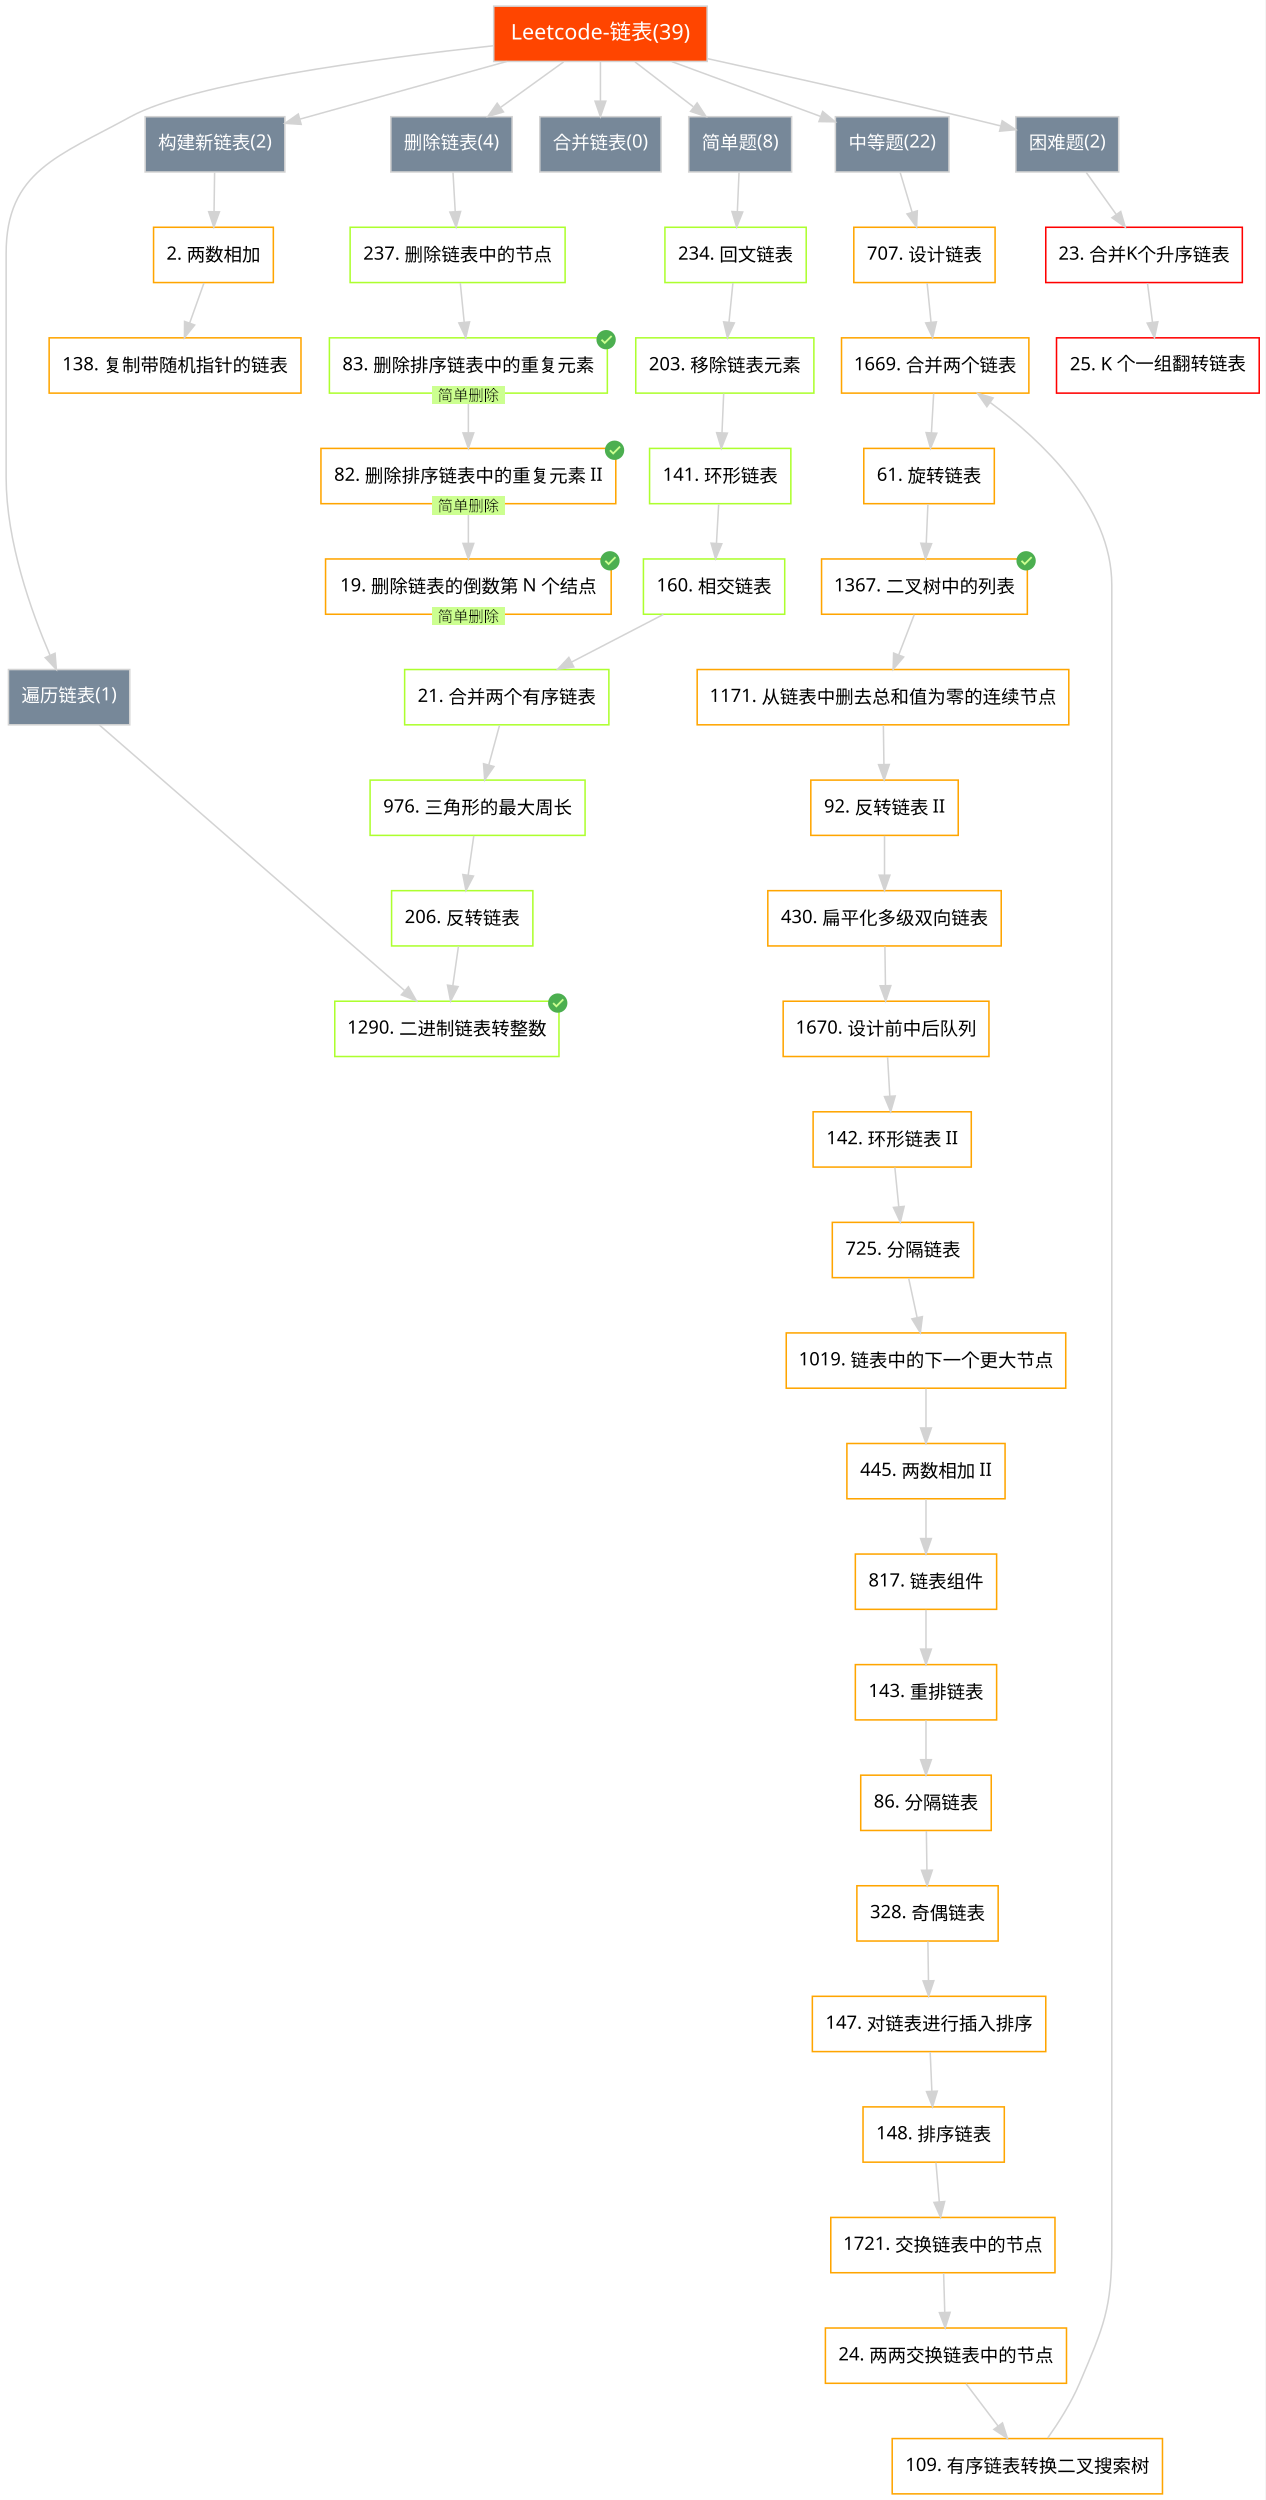
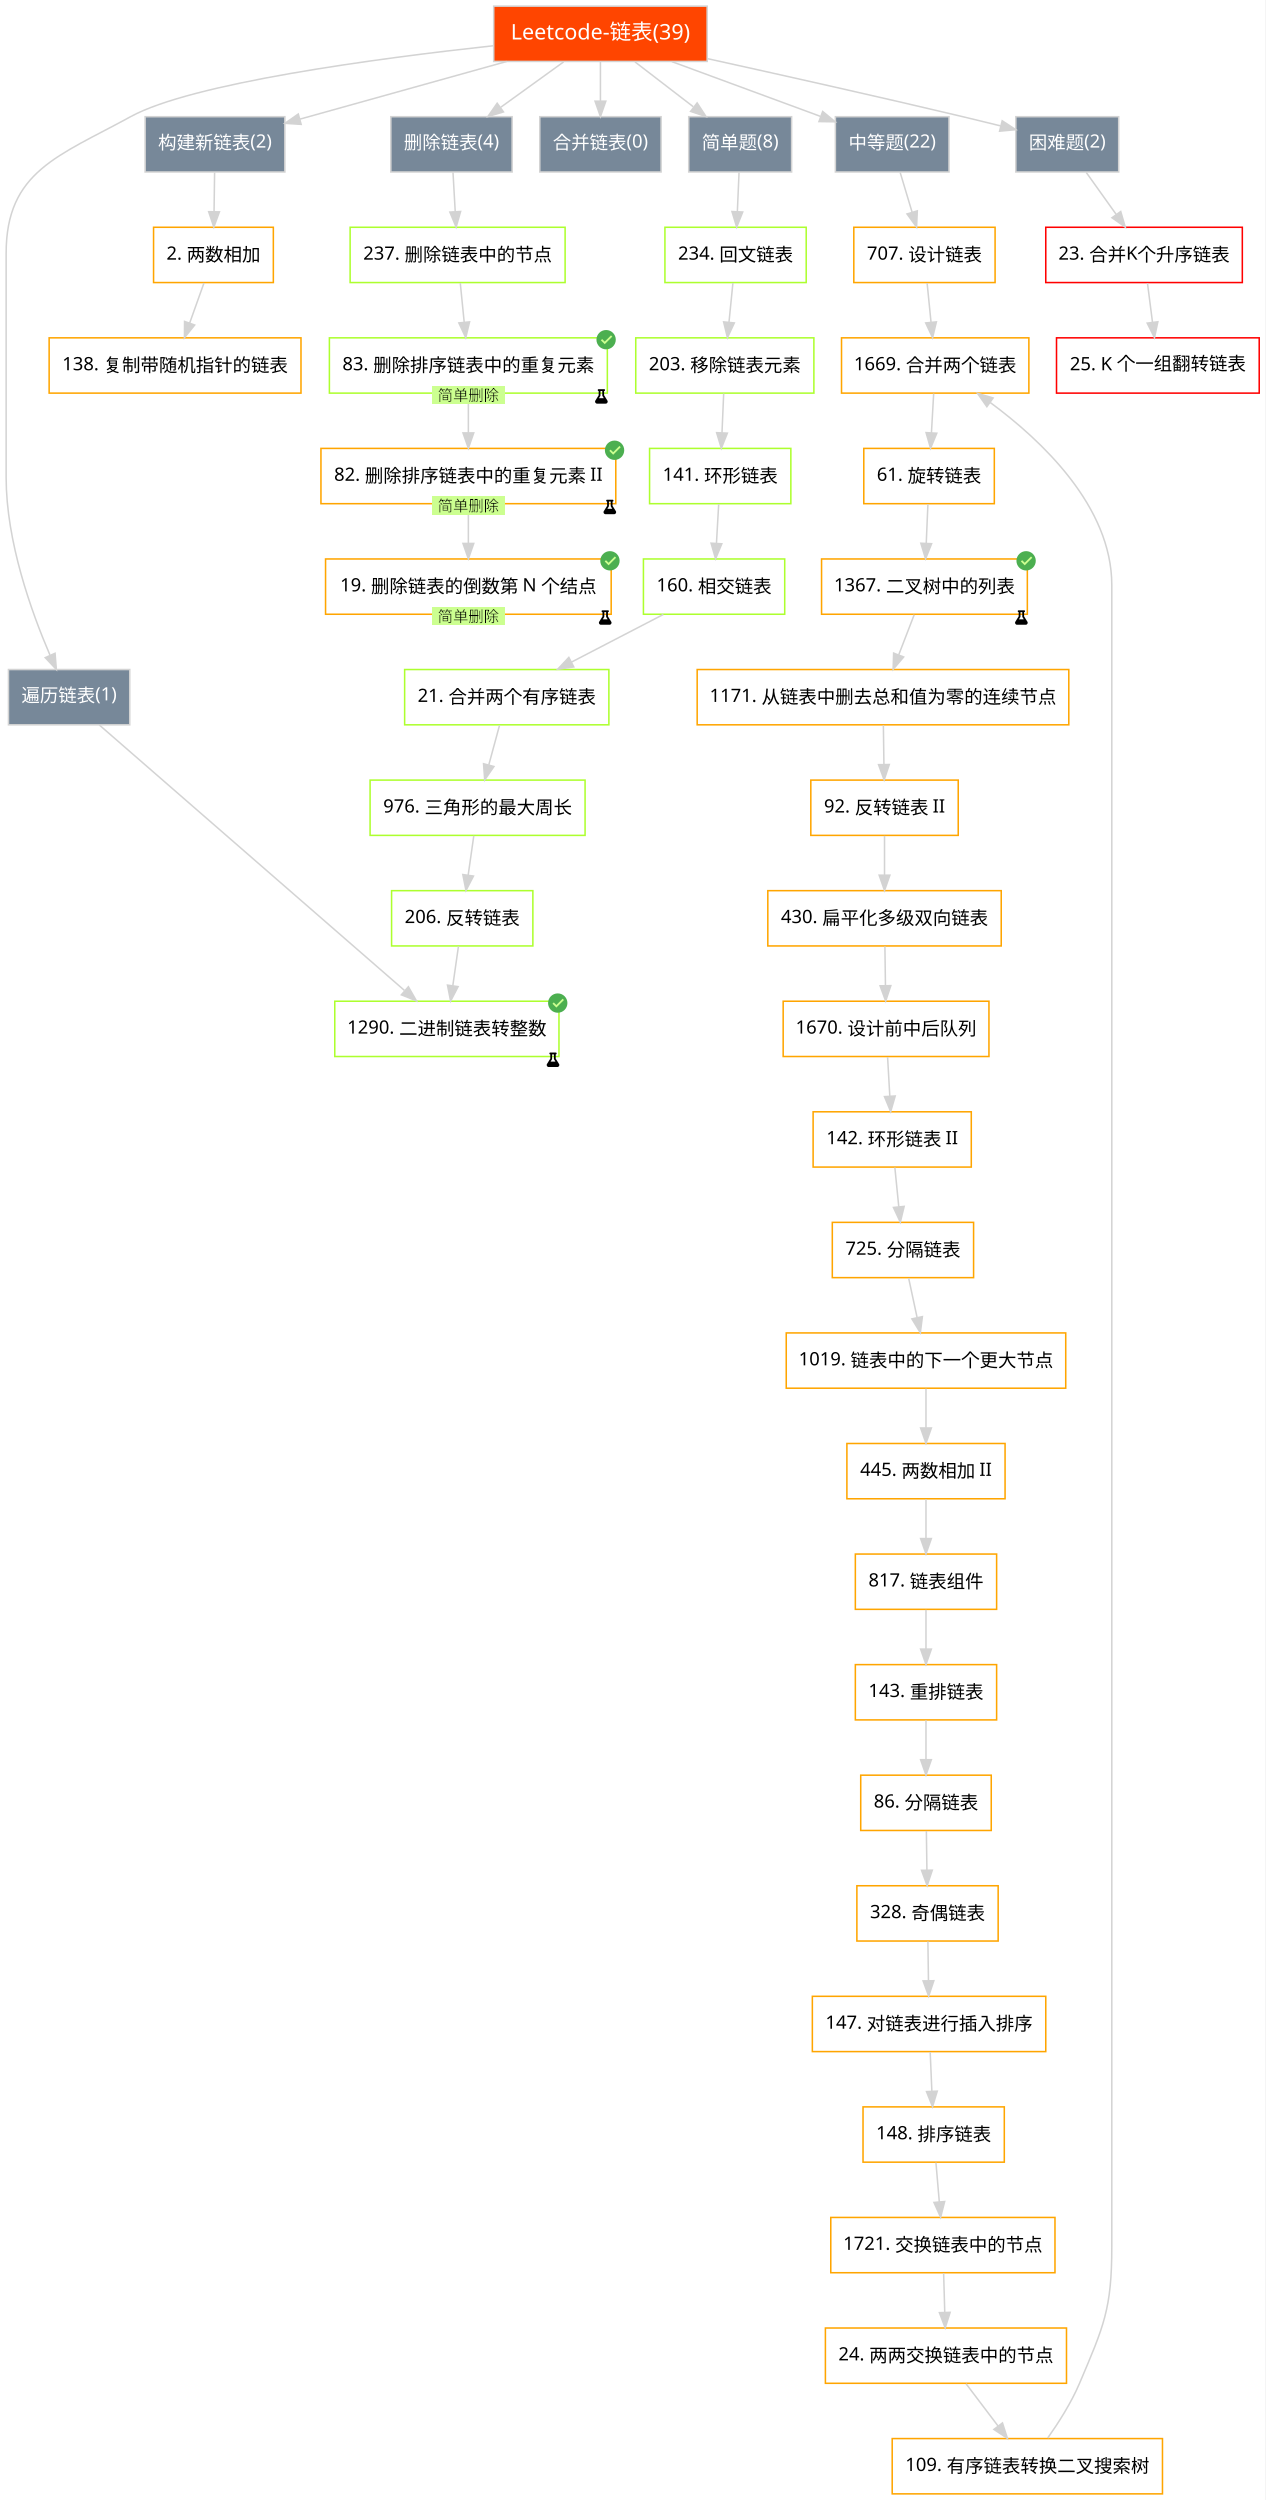
<svg xmlns="http://www.w3.org/2000/svg" xmlns:xlink="http://www.w3.org/1999/xlink" height="1628pt" viewBox="0.00 0.00 824.00 1628.00" width="824pt">
  <g class="graph" id="graph0" transform="scale(1 1) rotate(0) translate(4 1624)">
    <polygon fill="white" points="-4,4 -4,-1624 820,-1624 820,4 -4,4" stroke="transparent" />
    <g class="node" id="node1">
      <g id="a_node1">
        <a target="_parent" xlink:href="https://leetcode-cn.com/tag/linked-list" xlink:title="Leetcode-链表(39)">
          <polygon fill="orangered" points="456.5,-1620 317.5,-1620 317.5,-1584 456.5,-1584 456.5,-1620" stroke="lightgrey" />
          <text fill="white" font-family="Microsoft YaHei" font-size="14.00" text-anchor="middle" x="387" y="-1598.3">
      Leetcode-链表(39)
     </text>
        </a>
      </g>
    </g>
    <g class="node" id="node2">
      <polygon fill="lightslategray" points="80.5,-1188 1.5,-1188 1.5,-1152 80.5,-1152 80.5,-1188" stroke="lightgrey" />
      <text fill="white" font-family="Microsoft YaHei" font-size="12.00" text-anchor="middle" x="41" y="-1166.9">
    遍历链表(1)
   </text>
    </g>
    <g class="edge" id="edge1">
      <path d="M317.46,-1594.24C240.08,-1585.81 120.7,-1569.79 81,-1548 34.11,-1522.27 0,-1512.48 0,-1459 0,-1459 0,-1459 0,-1313 0,-1271.41 16.44,-1225.56 28.5,-1197.51" fill="none" stroke="lightgrey" />
      <polygon fill="lightgrey" points="31.85,-1198.59 32.7,-1188.03 25.45,-1195.75 31.85,-1198.59" stroke="lightgrey" />
    </g>
    <g class="node" id="node4">
      <polygon fill="lightslategray" points="181.5,-1548 90.5,-1548 90.5,-1512 181.5,-1512 181.5,-1548" stroke="lightgrey" />
      <text fill="white" font-family="Microsoft YaHei" font-size="12.00" text-anchor="middle" x="136" y="-1526.9">
    构建新链表(2)
   </text>
    </g>
    <g class="edge" id="edge3">
      <path d="M325.92,-1583.97C284.85,-1572.51 231.16,-1557.54 191.34,-1546.43" fill="none" stroke="lightgrey" />
      <polygon fill="lightgrey" points="192.11,-1543.01 181.53,-1543.7 190.23,-1549.76 192.11,-1543.01" stroke="lightgrey" />
    </g>
    <g class="node" id="node7">
      <polygon fill="lightslategray" points="329.5,-1548 250.5,-1548 250.5,-1512 329.5,-1512 329.5,-1548" stroke="lightgrey" />
      <text fill="white" font-family="Microsoft YaHei" font-size="12.00" text-anchor="middle" x="290" y="-1526.9">
    删除链表(4)
   </text>
    </g>
    <g class="edge" id="edge6">
      <path d="M363.02,-1583.7C350.69,-1574.8 335.48,-1563.82 322.15,-1554.2" fill="none" stroke="lightgrey" />
      <polygon fill="lightgrey" points="323.86,-1551.12 313.7,-1548.1 319.76,-1556.79 323.86,-1551.12" stroke="lightgrey" />
    </g>
    <g class="node" id="node12">
      <polygon fill="lightslategray" points="426.5,-1548 347.5,-1548 347.5,-1512 426.5,-1512 426.5,-1548" stroke="lightgrey" />
      <text fill="white" font-family="Microsoft YaHei" font-size="12.00" text-anchor="middle" x="387" y="-1526.9">
    合并链表(0)
   </text>
    </g>
    <g class="edge" id="edge11">
      <path d="M387,-1583.7C387,-1575.98 387,-1566.71 387,-1558.11" fill="none" stroke="lightgrey" />
      <polygon fill="lightgrey" points="390.5,-1558.1 387,-1548.1 383.5,-1558.1 390.5,-1558.1" stroke="lightgrey" />
    </g>
    <g class="node" id="node13">
      <polygon fill="lightslategray" points="511.5,-1548 444.5,-1548 444.5,-1512 511.5,-1512 511.5,-1548" stroke="lightgrey" />
      <text fill="white" font-family="Microsoft YaHei" font-size="12.00" text-anchor="middle" x="478" y="-1526.9">
    简单题(8)
   </text>
    </g>
    <g class="edge" id="edge12">
      <path d="M409.49,-1583.7C420.96,-1574.88 435.06,-1564.03 447.48,-1554.47" fill="none" stroke="lightgrey" />
      <polygon fill="lightgrey" points="449.97,-1556.98 455.76,-1548.1 445.7,-1551.43 449.97,-1556.98" stroke="lightgrey" />
    </g>
    <g class="node" id="node21">
      <polygon fill="lightslategray" points="614,-1548 540,-1548 540,-1512 614,-1512 614,-1548" stroke="lightgrey" />
      <text fill="white" font-family="Microsoft YaHei" font-size="12.00" text-anchor="middle" x="577" y="-1526.9">
    中等题(22)
   </text>
    </g>
    <g class="edge" id="edge21">
      <path d="M433.48,-1583.88C462.89,-1573.04 500.79,-1559.08 530.25,-1548.22" fill="none" stroke="lightgrey" />
      <polygon fill="lightgrey" points="531.73,-1551.41 539.9,-1544.67 529.31,-1544.84 531.73,-1551.41" stroke="lightgrey" />
    </g>
    <g class="node" id="node43">
      <polygon fill="lightslategray" points="724.5,-1548 657.5,-1548 657.5,-1512 724.5,-1512 724.5,-1548" stroke="lightgrey" />
      <text fill="white" font-family="Microsoft YaHei" font-size="12.00" text-anchor="middle" x="691" y="-1526.9">
    困难题(2)
   </text>
    </g>
    <g class="edge" id="edge44">
      <path d="M456.55,-1585.84C503.6,-1575.47 567.13,-1561.26 623,-1548 631,-1546.1 639.51,-1544.02 647.7,-1541.99" fill="none" stroke="lightgrey" />
      <polygon fill="lightgrey" points="648.63,-1545.36 657.49,-1539.55 646.94,-1538.57 648.63,-1545.36" stroke="lightgrey" />
    </g>
    <g class="node" id="node3">
      <g id="a_node3">
        <a target="_parent" xlink:href="https://leetcode-cn.com/problems/convert-binary-number-in-a-linked-list-to-integer" xlink:title="1290. 二进制链表转整数">
          <polygon fill="none" points="360,-972 214,-972 214,-936 360,-936 360,-972" stroke="greenyellow" />
          <text font-family="Microsoft YaHei" font-size="12.00" text-anchor="middle" x="287" y="-950.9">
      1290. 二进制链表转整数
     </text>
        </a>
      </g>
      <g transform="translate(352.0, -978.0) scale(0.3)">
        <circle cx="24" cy="24" fill="#4CAF50" r="21" />
        <polygon fill="#CCFF90" points="34.6,14.6 21,28.2 15.4,22.6 12.6,25.4 21,33.8 37.4,17.4" />
      </g>
+       <g transform="translate(352.0, -942.0) scale(0.01)">
+         <symbol id="flask" viewBox="0 0 448 512">
+           <path d="M437.2 403.5L320 215V64h8c13.3 0 24-10.7 24-24V24c0-13.3-10.7-24-24-24H120c-13.3 0-24 10.7-24 24v16c0 13.3 10.7 24 24 24h8v151L10.8 403.5C-18.5 450.6 15.3 512 70.9 512h306.2c55.7 0 89.4-61.5 60.1-108.5zM137.9 320l48.2-77.6c3.7-5.2 5.8-11.6 5.8-18.4V64h64v160c0 6.9 2.2 13.2 5.8 18.4l48.2 77.6h-172z" />
+         </symbol>
+         <use href="#flask" />
+       </g>
    </g>
    <g class="edge" id="edge2">
      <path d="M60.72,-1151.85C104.35,-1113.89 209.18,-1022.7 259.34,-979.06" fill="none" stroke="lightgrey" />
      <polygon fill="lightgrey" points="261.94,-981.44 267.19,-972.23 257.35,-976.16 261.94,-981.44" stroke="lightgrey" />
    </g>
    <g class="node" id="node5">
      <g id="a_node5">
        <a target="_parent" xlink:href="https://leetcode-cn.com/problems/add-two-numbers" xlink:title="2. 两数相加">
          <polygon fill="none" points="174,-1476 96,-1476 96,-1440 174,-1440 174,-1476" stroke="orange" />
          <text font-family="Microsoft YaHei" font-size="12.00" text-anchor="middle" x="135" y="-1454.9">
      2. 两数相加
     </text>
        </a>
      </g>
    </g>
    <g class="edge" id="edge4">
      <path d="M135.75,-1511.7C135.64,-1503.98 135.51,-1494.71 135.39,-1486.11" fill="none" stroke="lightgrey" />
      <polygon fill="lightgrey" points="138.89,-1486.05 135.24,-1476.1 131.89,-1486.15 138.89,-1486.05" stroke="lightgrey" />
    </g>
    <g class="node" id="node6">
      <g id="a_node6">
        <a target="_parent" xlink:href="https://leetcode-cn.com/problems/copy-list-with-random-pointer" xlink:title="138. 复制带随机指针的链表">
          <polygon fill="none" points="192,-1404 28,-1404 28,-1368 192,-1368 192,-1404" stroke="orange" />
          <text font-family="Microsoft YaHei" font-size="12.00" text-anchor="middle" x="110" y="-1382.9">
      138. 复制带随机指针的链表
     </text>
        </a>
      </g>
    </g>
    <g class="edge" id="edge5">
      <path d="M128.82,-1439.7C126,-1431.81 122.61,-1422.3 119.48,-1413.55" fill="none" stroke="lightgrey" />
      <polygon fill="lightgrey" points="122.77,-1412.34 116.11,-1404.1 116.18,-1414.7 122.77,-1412.34" stroke="lightgrey" />
    </g>
    <g class="node" id="node8">
      <g id="a_node8">
        <a target="_parent" xlink:href="https://leetcode-cn.com/problems/delete-node-in-a-linked-list" xlink:title="237. 删除链表中的节点">
          <polygon fill="none" points="364,-1476 224,-1476 224,-1440 364,-1440 364,-1476" stroke="greenyellow" />
          <text font-family="Microsoft YaHei" font-size="12.00" text-anchor="middle" x="294" y="-1454.9">
      237. 删除链表中的节点
     </text>
        </a>
      </g>
    </g>
    <g class="edge" id="edge7">
      <path d="M290.99,-1511.7C291.43,-1503.98 291.96,-1494.71 292.45,-1486.11" fill="none" stroke="lightgrey" />
      <polygon fill="lightgrey" points="295.95,-1486.29 293.02,-1476.1 288.96,-1485.89 295.95,-1486.29" stroke="lightgrey" />
    </g>
    <g class="node" id="node9">
      <g id="a_node9">
        <a target="_parent" xlink:href="https://leetcode-cn.com/problems/remove-duplicates-from-sorted-list" xlink:title="83. 删除排序链表中的重复元素">
          <polygon fill="none" points="391.5,-1404 210.5,-1404 210.5,-1368 391.5,-1368 391.5,-1404" stroke="greenyellow" />
          <text font-family="Microsoft YaHei" font-size="12.00" text-anchor="middle" x="301" y="-1382.9">
      83. 删除排序链表中的重复元素
     </text>
        </a>
      </g>
      <g transform="translate(383.5, -1410.0) scale(0.3)">
        <circle cx="24" cy="24" fill="#4CAF50" r="21" />
        <polygon fill="#CCFF90" points="34.6,14.6 21,28.2 15.4,22.6 12.6,25.4 21,33.8 37.4,17.4" />
      </g>
+       <g transform="translate(383.5, -1374.0) scale(0.01)">
+         <symbol id="flask" viewBox="0 0 448 512">
+           <path d="M437.2 403.5L320 215V64h8c13.3 0 24-10.7 24-24V24c0-13.3-10.7-24-24-24H120c-13.3 0-24 10.7-24 24v16c0 13.3 10.7 24 24 24h8v151L10.8 403.5C-18.5 450.6 15.3 512 70.9 512h306.2c55.7 0 89.4-61.5 60.1-108.5zM137.9 320l48.2-77.6c3.7-5.2 5.8-11.6 5.8-18.4V64h64v160c0 6.9 2.2 13.2 5.8 18.4l48.2 77.6h-172z" />
+         </symbol>
+         <use href="#flask" />
+       </g>
    </g>
    <g class="edge" id="edge8">
      <path d="M295.73,-1439.7C296.5,-1431.98 297.43,-1422.71 298.29,-1414.11" fill="none" stroke="lightgrey" />
      <polygon fill="lightgrey" points="301.78,-1414.4 299.29,-1404.1 294.81,-1413.71 301.78,-1414.4" stroke="lightgrey" />
    </g>
    <g class="node" id="node10">
      <g id="a_node10">
        <a target="_parent" xlink:href="https://leetcode-cn.com/problems/remove-duplicates-from-sorted-list-ii" xlink:title="82. 删除排序链表中的重复元素 II">
          <polygon fill="none" points="397,-1332 205,-1332 205,-1296 397,-1296 397,-1332" stroke="orange" />
          <text font-family="Microsoft YaHei" font-size="12.00" text-anchor="middle" x="301" y="-1310.9">
      82. 删除排序链表中的重复元素 II
     </text>
        </a>
      </g>
      <g transform="translate(389.0, -1338.0) scale(0.3)">
        <circle cx="24" cy="24" fill="#4CAF50" r="21" />
        <polygon fill="#CCFF90" points="34.6,14.6 21,28.2 15.4,22.6 12.6,25.4 21,33.8 37.4,17.4" />
      </g>
+       <g transform="translate(389.0, -1302.0) scale(0.01)">
+         <symbol id="flask" viewBox="0 0 448 512">
+           <path d="M437.2 403.5L320 215V64h8c13.3 0 24-10.7 24-24V24c0-13.3-10.7-24-24-24H120c-13.3 0-24 10.7-24 24v16c0 13.3 10.7 24 24 24h8v151L10.8 403.5C-18.5 450.6 15.3 512 70.9 512h306.2c55.7 0 89.4-61.5 60.1-108.5zM137.9 320l48.2-77.6c3.7-5.2 5.8-11.6 5.8-18.4V64h64v160c0 6.9 2.2 13.2 5.8 18.4l48.2 77.6h-172z" />
+         </symbol>
+         <use href="#flask" />
+       </g>
    </g>
    <g class="edge" id="edge9">
      <path d="M301,-1367.7C301,-1359.98 301,-1350.71 301,-1342.11" fill="none" stroke="lightgrey" />
      <polygon fill="lightgrey" points="304.5,-1342.1 301,-1332.1 297.5,-1342.1 304.5,-1342.1" stroke="lightgrey" />
    </g>
    <g class="node" id="node11">
      <g id="a_node11">
        <a target="_parent" xlink:href="https://leetcode-cn.com/problems/remove-nth-node-from-end-of-list" xlink:title="19. 删除链表的倒数第 N 个结点">
          <polygon fill="none" points="394,-1260 208,-1260 208,-1224 394,-1224 394,-1260" stroke="orange" />
          <text font-family="Microsoft YaHei" font-size="12.00" text-anchor="middle" x="301" y="-1238.9">
      19. 删除链表的倒数第 N 个结点
     </text>
        </a>
      </g>
      <g transform="translate(386.0, -1266.0) scale(0.3)">
        <circle cx="24" cy="24" fill="#4CAF50" r="21" />
        <polygon fill="#CCFF90" points="34.6,14.6 21,28.2 15.4,22.6 12.6,25.4 21,33.8 37.4,17.4" />
      </g>
+       <g transform="translate(386.0, -1230.0) scale(0.01)">
+         <symbol id="flask" viewBox="0 0 448 512">
+           <path d="M437.2 403.5L320 215V64h8c13.3 0 24-10.7 24-24V24c0-13.3-10.7-24-24-24H120c-13.3 0-24 10.7-24 24v16c0 13.3 10.7 24 24 24h8v151L10.8 403.5C-18.5 450.6 15.3 512 70.9 512h306.2c55.7 0 89.4-61.5 60.1-108.5zM137.9 320l48.2-77.6c3.7-5.2 5.8-11.6 5.8-18.4V64h64v160c0 6.9 2.2 13.2 5.8 18.4l48.2 77.6h-172z" />
+         </symbol>
+         <use href="#flask" />
+       </g>
    </g>
    <g class="edge" id="edge10">
      <path d="M301,-1295.7C301,-1287.98 301,-1278.71 301,-1270.11" fill="none" stroke="lightgrey" />
      <polygon fill="lightgrey" points="304.5,-1270.1 301,-1260.1 297.5,-1270.1 304.5,-1270.1" stroke="lightgrey" />
    </g>
    <g class="node" id="node14">
      <g id="a_node14">
        <a target="_parent" xlink:href="https://leetcode-cn.com/problems/palindrome-linked-list" xlink:title="234. 回文链表">
          <polygon fill="none" points="521,-1476 429,-1476 429,-1440 521,-1440 521,-1476" stroke="greenyellow" />
          <text font-family="Microsoft YaHei" font-size="12.00" text-anchor="middle" x="475" y="-1454.9">
      234. 回文链表
     </text>
        </a>
      </g>
    </g>
    <g class="edge" id="edge13">
      <path d="M477.26,-1511.7C476.93,-1503.98 476.53,-1494.71 476.16,-1486.11" fill="none" stroke="lightgrey" />
      <polygon fill="lightgrey" points="479.66,-1485.95 475.73,-1476.1 472.66,-1486.25 479.66,-1485.95" stroke="lightgrey" />
    </g>
    <g class="node" id="node15">
      <g id="a_node15">
        <a target="_parent" xlink:href="https://leetcode-cn.com/problems/remove-linked-list-elements" xlink:title="203. 移除链表元素">
          <polygon fill="none" points="526,-1404 410,-1404 410,-1368 526,-1368 526,-1404" stroke="greenyellow" />
          <text font-family="Microsoft YaHei" font-size="12.00" text-anchor="middle" x="468" y="-1382.9">
      203. 移除链表元素
     </text>
        </a>
      </g>
    </g>
    <g class="edge" id="edge14">
      <path d="M473.27,-1439.7C472.5,-1431.98 471.57,-1422.71 470.71,-1414.11" fill="none" stroke="lightgrey" />
      <polygon fill="lightgrey" points="474.19,-1413.71 469.71,-1404.1 467.22,-1414.4 474.19,-1413.71" stroke="lightgrey" />
    </g>
    <g class="node" id="node16">
      <g id="a_node16">
        <a target="_parent" xlink:href="https://leetcode-cn.com/problems/linked-list-cycle" xlink:title="141. 环形链表">
          <polygon fill="none" points="511,-1332 419,-1332 419,-1296 511,-1296 511,-1332" stroke="greenyellow" />
          <text font-family="Microsoft YaHei" font-size="12.00" text-anchor="middle" x="465" y="-1310.9">
      141. 环形链表
     </text>
        </a>
      </g>
    </g>
    <g class="edge" id="edge15">
      <path d="M467.26,-1367.7C466.93,-1359.98 466.53,-1350.71 466.16,-1342.11" fill="none" stroke="lightgrey" />
      <polygon fill="lightgrey" points="469.66,-1341.95 465.73,-1332.1 462.66,-1342.25 469.66,-1341.95" stroke="lightgrey" />
    </g>
    <g class="node" id="node17">
      <g id="a_node17">
        <a target="_parent" xlink:href="https://leetcode-cn.com/problems/intersection-of-two-linked-lists" xlink:title="160. 相交链表">
          <polygon fill="none" points="507,-1260 415,-1260 415,-1224 507,-1224 507,-1260" stroke="greenyellow" />
          <text font-family="Microsoft YaHei" font-size="12.00" text-anchor="middle" x="461" y="-1238.9">
      160. 相交链表
     </text>
        </a>
      </g>
    </g>
    <g class="edge" id="edge16">
      <path d="M464.01,-1295.7C463.57,-1287.98 463.04,-1278.71 462.55,-1270.11" fill="none" stroke="lightgrey" />
      <polygon fill="lightgrey" points="466.04,-1269.89 461.98,-1260.1 459.05,-1270.29 466.04,-1269.89" stroke="lightgrey" />
    </g>
    <g class="node" id="node18">
      <g id="a_node18">
        <a target="_parent" xlink:href="https://leetcode-cn.com/problems/merge-two-sorted-lists" xlink:title="21. 合并两个有序链表">
          <polygon fill="none" points="392.5,-1188 259.5,-1188 259.5,-1152 392.5,-1152 392.5,-1188" stroke="greenyellow" />
          <text font-family="Microsoft YaHei" font-size="12.00" text-anchor="middle" x="326" y="-1166.9">
      21. 合并两个有序链表
     </text>
        </a>
      </g>
    </g>
    <g class="edge" id="edge17">
      <path d="M427.98,-1223.88C409.92,-1214.51 387.35,-1202.81 368.05,-1192.8" fill="none" stroke="lightgrey" />
      <polygon fill="lightgrey" points="369.64,-1189.69 359.15,-1188.19 366.42,-1195.9 369.64,-1189.69" stroke="lightgrey" />
    </g>
    <g class="node" id="node19">
      <g id="a_node19">
        <a target="_parent" xlink:href="https://leetcode-cn.com/problems/largest-perimeter-triangle" xlink:title="976. 三角形的最大周长">
          <polygon fill="none" points="377,-1116 237,-1116 237,-1080 377,-1080 377,-1116" stroke="greenyellow" />
          <text font-family="Microsoft YaHei" font-size="12.00" text-anchor="middle" x="307" y="-1094.9">
      976. 三角形的最大周长
     </text>
        </a>
      </g>
    </g>
    <g class="edge" id="edge18">
      <path d="M321.3,-1151.7C319.19,-1143.9 316.64,-1134.51 314.28,-1125.83" fill="none" stroke="lightgrey" />
      <polygon fill="lightgrey" points="317.64,-1124.84 311.64,-1116.1 310.88,-1126.67 317.64,-1124.84" stroke="lightgrey" />
    </g>
    <g class="node" id="node20">
      <g id="a_node20">
        <a target="_parent" xlink:href="https://leetcode-cn.com/problems/reverse-linked-list" xlink:title="206. 反转链表">
          <polygon fill="none" points="343,-1044 251,-1044 251,-1008 343,-1008 343,-1044" stroke="greenyellow" />
          <text font-family="Microsoft YaHei" font-size="12.00" text-anchor="middle" x="297" y="-1022.9">
      206. 反转链表
     </text>
        </a>
      </g>
    </g>
    <g class="edge" id="edge19">
      <path d="M304.53,-1079.7C303.43,-1071.98 302.1,-1062.71 300.87,-1054.11" fill="none" stroke="lightgrey" />
      <polygon fill="lightgrey" points="304.32,-1053.51 299.44,-1044.1 297.39,-1054.5 304.32,-1053.51" stroke="lightgrey" />
    </g>
    <g class="edge" id="edge20">
      <path d="M294.53,-1007.7C293.43,-999.98 292.1,-990.71 290.87,-982.11" fill="none" stroke="lightgrey" />
      <polygon fill="lightgrey" points="294.32,-981.51 289.44,-972.1 287.39,-982.5 294.32,-981.51" stroke="lightgrey" />
    </g>
    <g class="node" id="node22">
      <g id="a_node22">
        <a target="_parent" xlink:href="https://leetcode-cn.com/problems/design-linked-list" xlink:title="707. 设计链表">
          <polygon fill="none" points="644,-1476 552,-1476 552,-1440 644,-1440 644,-1476" stroke="orange" />
          <text font-family="Microsoft YaHei" font-size="12.00" text-anchor="middle" x="598" y="-1454.9">
      707. 设计链表
     </text>
        </a>
      </g>
    </g>
    <g class="edge" id="edge22">
      <path d="M582.19,-1511.7C584.53,-1503.9 587.35,-1494.51 589.95,-1485.83" fill="none" stroke="lightgrey" />
      <polygon fill="lightgrey" points="593.35,-1486.69 592.87,-1476.1 586.64,-1484.68 593.35,-1486.69" stroke="lightgrey" />
    </g>
    <g class="node" id="node23">
      <g id="a_node23">
        <a target="_parent" xlink:href="https://leetcode-cn.com/problems/merge-in-between-linked-lists" xlink:title="1669. 合并两个链表">
          <polygon fill="none" points="666,-1404 544,-1404 544,-1368 666,-1368 666,-1404" stroke="orange" />
          <text font-family="Microsoft YaHei" font-size="12.00" text-anchor="middle" x="605" y="-1382.9">
      1669. 合并两个链表
     </text>
        </a>
      </g>
    </g>
    <g class="edge" id="edge23">
      <path d="M599.73,-1439.7C600.5,-1431.98 601.43,-1422.71 602.29,-1414.11" fill="none" stroke="lightgrey" />
      <polygon fill="lightgrey" points="605.78,-1414.4 603.29,-1404.1 598.81,-1413.71 605.78,-1414.4" stroke="lightgrey" />
    </g>
    <g class="node" id="node24">
      <g id="a_node24">
        <a target="_parent" xlink:href="https://leetcode-cn.com/problems/rotate-list" xlink:title="61. 旋转链表">
          <polygon fill="none" points="643.5,-1332 558.5,-1332 558.5,-1296 643.5,-1296 643.5,-1332" stroke="orange" />
          <text font-family="Microsoft YaHei" font-size="12.00" text-anchor="middle" x="601" y="-1310.9">
      61. 旋转链表
     </text>
        </a>
      </g>
    </g>
    <g class="edge" id="edge24">
      <path d="M604.01,-1367.7C603.57,-1359.98 603.04,-1350.71 602.55,-1342.11" fill="none" stroke="lightgrey" />
      <polygon fill="lightgrey" points="606.04,-1341.89 601.98,-1332.1 599.05,-1342.29 606.04,-1341.89" stroke="lightgrey" />
    </g>
    <g class="node" id="node25">
      <g id="a_node25">
        <a target="_parent" xlink:href="https://leetcode-cn.com/problems/linked-list-in-binary-tree" xlink:title="1367. 二叉树中的列表">
          <polygon fill="none" points="665,-1260 531,-1260 531,-1224 665,-1224 665,-1260" stroke="orange" />
          <text font-family="Microsoft YaHei" font-size="12.00" text-anchor="middle" x="598" y="-1238.9">
      1367. 二叉树中的列表
     </text>
        </a>
      </g>
      <g transform="translate(657.0, -1266.0) scale(0.3)">
        <circle cx="24" cy="24" fill="#4CAF50" r="21" />
        <polygon fill="#CCFF90" points="34.6,14.6 21,28.2 15.4,22.6 12.6,25.4 21,33.8 37.4,17.4" />
+       </g>
+       <g transform="translate(657.0, -1230.0) scale(0.01)">
+         <symbol id="flask" viewBox="0 0 448 512">
+           <path d="M437.2 403.5L320 215V64h8c13.3 0 24-10.7 24-24V24c0-13.3-10.7-24-24-24H120c-13.3 0-24 10.7-24 24v16c0 13.3 10.7 24 24 24h8v151L10.8 403.5C-18.5 450.6 15.3 512 70.9 512h306.2c55.7 0 89.4-61.5 60.1-108.5zM137.9 320l48.2-77.6c3.7-5.2 5.8-11.6 5.8-18.4V64h64v160c0 6.9 2.2 13.2 5.8 18.4l48.2 77.6h-172z" />
+         </symbol>
+         <use href="#flask" />
      </g>
    </g>
    <g class="edge" id="edge25">
      <path d="M600.26,-1295.7C599.93,-1287.98 599.53,-1278.71 599.16,-1270.11" fill="none" stroke="lightgrey" />
      <polygon fill="lightgrey" points="602.66,-1269.95 598.73,-1260.1 595.66,-1270.25 602.66,-1269.95" stroke="lightgrey" />
    </g>
    <g class="node" id="node26">
      <g id="a_node26">
        <a target="_parent" xlink:href="https://leetcode-cn.com/problems/remove-zero-sum-consecutive-nodes-from-linked-list" xlink:title="1171. 从链表中删去总和值为零的连续节点">
          <polygon fill="none" points="692,-1188 450,-1188 450,-1152 692,-1152 692,-1188" stroke="orange" />
          <text font-family="Microsoft YaHei" font-size="12.00" text-anchor="middle" x="571" y="-1166.9">
      1171. 从链表中删去总和值为零的连续节点
     </text>
        </a>
      </g>
    </g>
    <g class="edge" id="edge26">
      <path d="M591.33,-1223.7C588.29,-1215.81 584.62,-1206.3 581.24,-1197.55" fill="none" stroke="lightgrey" />
      <polygon fill="lightgrey" points="584.46,-1196.17 577.6,-1188.1 577.93,-1198.69 584.46,-1196.17" stroke="lightgrey" />
    </g>
    <g class="node" id="node27">
      <g id="a_node27">
        <a target="_parent" xlink:href="https://leetcode-cn.com/problems/reverse-linked-list-ii" xlink:title="92. 反转链表 II">
          <polygon fill="none" points="620,-1116 524,-1116 524,-1080 620,-1080 620,-1116" stroke="orange" />
          <text font-family="Microsoft YaHei" font-size="12.00" text-anchor="middle" x="572" y="-1094.9">
      92. 反转链表 II
     </text>
        </a>
      </g>
    </g>
    <g class="edge" id="edge27">
      <path d="M571.25,-1151.7C571.36,-1143.98 571.49,-1134.71 571.61,-1126.11" fill="none" stroke="lightgrey" />
      <polygon fill="lightgrey" points="575.11,-1126.15 571.76,-1116.1 568.11,-1126.05 575.11,-1126.15" stroke="lightgrey" />
    </g>
    <g class="node" id="node28">
      <g id="a_node28">
        <a target="_parent" xlink:href="https://leetcode-cn.com/problems/flatten-a-multilevel-doubly-linked-list" xlink:title="430. 扁平化多级双向链表">
          <polygon fill="none" points="648,-1044 496,-1044 496,-1008 648,-1008 648,-1044" stroke="orange" />
          <text font-family="Microsoft YaHei" font-size="12.00" text-anchor="middle" x="572" y="-1022.9">
      430. 扁平化多级双向链表
     </text>
        </a>
      </g>
    </g>
    <g class="edge" id="edge28">
      <path d="M572,-1079.7C572,-1071.98 572,-1062.71 572,-1054.11" fill="none" stroke="lightgrey" />
      <polygon fill="lightgrey" points="575.5,-1054.1 572,-1044.1 568.5,-1054.1 575.5,-1054.1" stroke="lightgrey" />
    </g>
    <g class="node" id="node29">
      <g id="a_node29">
        <a target="_parent" xlink:href="https://leetcode-cn.com/problems/design-front-middle-back-queue" xlink:title="1670. 设计前中后队列">
          <polygon fill="none" points="640,-972 506,-972 506,-936 640,-936 640,-972" stroke="orange" />
          <text font-family="Microsoft YaHei" font-size="12.00" text-anchor="middle" x="573" y="-950.9">
      1670. 设计前中后队列
     </text>
        </a>
      </g>
    </g>
    <g class="edge" id="edge29">
      <path d="M572.25,-1007.7C572.36,-999.98 572.49,-990.71 572.61,-982.11" fill="none" stroke="lightgrey" />
      <polygon fill="lightgrey" points="576.11,-982.15 572.76,-972.1 569.11,-982.05 576.11,-982.15" stroke="lightgrey" />
    </g>
    <g class="node" id="node30">
      <g id="a_node30">
        <a target="_parent" xlink:href="https://leetcode-cn.com/problems/linked-list-cycle-ii" xlink:title="142. 环形链表 II">
          <polygon fill="none" points="628.5,-900 525.5,-900 525.5,-864 628.5,-864 628.5,-900" stroke="orange" />
          <text font-family="Microsoft YaHei" font-size="12.00" text-anchor="middle" x="577" y="-878.9">
      142. 环形链表 II
     </text>
        </a>
      </g>
    </g>
    <g class="edge" id="edge30">
      <path d="M573.99,-935.7C574.43,-927.98 574.96,-918.71 575.45,-910.11" fill="none" stroke="lightgrey" />
      <polygon fill="lightgrey" points="578.95,-910.29 576.02,-900.1 571.96,-909.89 578.95,-910.29" stroke="lightgrey" />
    </g>
    <g class="node" id="node31">
      <g id="a_node31">
        <a target="_parent" xlink:href="https://leetcode-cn.com/problems/split-linked-list-in-parts" xlink:title="725. 分隔链表">
          <polygon fill="none" points="630,-828 538,-828 538,-792 630,-792 630,-828" stroke="orange" />
          <text font-family="Microsoft YaHei" font-size="12.00" text-anchor="middle" x="584" y="-806.9">
      725. 分隔链表
     </text>
        </a>
      </g>
    </g>
    <g class="edge" id="edge31">
      <path d="M578.73,-863.7C579.5,-855.98 580.43,-846.71 581.29,-838.11" fill="none" stroke="lightgrey" />
      <polygon fill="lightgrey" points="584.78,-838.4 582.29,-828.1 577.81,-837.71 584.78,-838.4" stroke="lightgrey" />
    </g>
    <g class="node" id="node32">
      <g id="a_node32">
        <a target="_parent" xlink:href="https://leetcode-cn.com/problems/next-greater-node-in-linked-list" xlink:title="1019. 链表中的下一个更大节点">
          <polygon fill="none" points="690,-756 508,-756 508,-720 690,-720 690,-756" stroke="orange" />
          <text font-family="Microsoft YaHei" font-size="12.00" text-anchor="middle" x="599" y="-734.9">
      1019. 链表中的下一个更大节点
     </text>
        </a>
      </g>
    </g>
    <g class="edge" id="edge32">
      <path d="M587.71,-791.7C589.36,-783.98 591.35,-774.71 593.19,-766.11" fill="none" stroke="lightgrey" />
      <polygon fill="lightgrey" points="596.66,-766.62 595.33,-756.1 589.82,-765.15 596.66,-766.62" stroke="lightgrey" />
    </g>
    <g class="node" id="node33">
      <g id="a_node33">
        <a target="_parent" xlink:href="https://leetcode-cn.com/problems/add-two-numbers-ii" xlink:title="445. 两数相加 II">
          <polygon fill="none" points="650.5,-684 547.5,-684 547.5,-648 650.5,-648 650.5,-684" stroke="orange" />
          <text font-family="Microsoft YaHei" font-size="12.00" text-anchor="middle" x="599" y="-662.9">
      445. 两数相加 II
     </text>
        </a>
      </g>
    </g>
    <g class="edge" id="edge33">
      <path d="M599,-719.7C599,-711.98 599,-702.71 599,-694.11" fill="none" stroke="lightgrey" />
      <polygon fill="lightgrey" points="602.5,-694.1 599,-684.1 595.5,-694.1 602.5,-694.1" stroke="lightgrey" />
    </g>
    <g class="node" id="node34">
      <g id="a_node34">
        <a target="_parent" xlink:href="https://leetcode-cn.com/problems/linked-list-components" xlink:title="817. 链表组件">
          <polygon fill="none" points="645,-612 553,-612 553,-576 645,-576 645,-612" stroke="orange" />
          <text font-family="Microsoft YaHei" font-size="12.00" text-anchor="middle" x="599" y="-590.9">
      817. 链表组件
     </text>
        </a>
      </g>
    </g>
    <g class="edge" id="edge34">
      <path d="M599,-647.7C599,-639.98 599,-630.71 599,-622.11" fill="none" stroke="lightgrey" />
      <polygon fill="lightgrey" points="602.5,-622.1 599,-612.1 595.5,-622.1 602.5,-622.1" stroke="lightgrey" />
    </g>
    <g class="node" id="node35">
      <g id="a_node35">
        <a target="_parent" xlink:href="https://leetcode-cn.com/problems/reorder-list" xlink:title="143. 重排链表">
          <polygon fill="none" points="645,-540 553,-540 553,-504 645,-504 645,-540" stroke="orange" />
          <text font-family="Microsoft YaHei" font-size="12.00" text-anchor="middle" x="599" y="-518.9">
      143. 重排链表
     </text>
        </a>
      </g>
    </g>
    <g class="edge" id="edge35">
      <path d="M599,-575.7C599,-567.98 599,-558.71 599,-550.11" fill="none" stroke="lightgrey" />
      <polygon fill="lightgrey" points="602.5,-550.1 599,-540.1 595.5,-550.1 602.5,-550.1" stroke="lightgrey" />
    </g>
    <g class="node" id="node36">
      <g id="a_node36">
        <a target="_parent" xlink:href="https://leetcode-cn.com/problems/partition-list" xlink:title="86. 分隔链表">
          <polygon fill="none" points="641.5,-468 556.5,-468 556.5,-432 641.5,-432 641.5,-468" stroke="orange" />
          <text font-family="Microsoft YaHei" font-size="12.00" text-anchor="middle" x="599" y="-446.9">
      86. 分隔链表
     </text>
        </a>
      </g>
    </g>
    <g class="edge" id="edge36">
      <path d="M599,-503.7C599,-495.98 599,-486.71 599,-478.11" fill="none" stroke="lightgrey" />
      <polygon fill="lightgrey" points="602.5,-478.1 599,-468.1 595.5,-478.1 602.5,-478.1" stroke="lightgrey" />
    </g>
    <g class="node" id="node37">
      <g id="a_node37">
        <a target="_parent" xlink:href="https://leetcode-cn.com/problems/odd-even-linked-list" xlink:title="328. 奇偶链表">
          <polygon fill="none" points="646,-396 554,-396 554,-360 646,-360 646,-396" stroke="orange" />
          <text font-family="Microsoft YaHei" font-size="12.00" text-anchor="middle" x="600" y="-374.9">
      328. 奇偶链表
     </text>
        </a>
      </g>
    </g>
    <g class="edge" id="edge37">
      <path d="M599.25,-431.7C599.36,-423.98 599.49,-414.71 599.61,-406.11" fill="none" stroke="lightgrey" />
      <polygon fill="lightgrey" points="603.11,-406.15 599.76,-396.1 596.11,-406.05 603.11,-406.15" stroke="lightgrey" />
    </g>
    <g class="node" id="node38">
      <g id="a_node38">
        <a target="_parent" xlink:href="https://leetcode-cn.com/problems/insertion-sort-list" xlink:title="147. 对链表进行插入排序">
          <polygon fill="none" points="677,-324 525,-324 525,-288 677,-288 677,-324" stroke="orange" />
          <text font-family="Microsoft YaHei" font-size="12.00" text-anchor="middle" x="601" y="-302.9">
      147. 对链表进行插入排序
     </text>
        </a>
      </g>
    </g>
    <g class="edge" id="edge38">
      <path d="M600.25,-359.7C600.36,-351.98 600.49,-342.71 600.61,-334.11" fill="none" stroke="lightgrey" />
      <polygon fill="lightgrey" points="604.11,-334.15 600.76,-324.1 597.11,-334.05 604.11,-334.15" stroke="lightgrey" />
    </g>
    <g class="node" id="node39">
      <g id="a_node39">
        <a target="_parent" xlink:href="https://leetcode-cn.com/problems/sort-list" xlink:title="148. 排序链表">
          <polygon fill="none" points="650,-252 558,-252 558,-216 650,-216 650,-252" stroke="orange" />
          <text font-family="Microsoft YaHei" font-size="12.00" text-anchor="middle" x="604" y="-230.9">
      148. 排序链表
     </text>
        </a>
      </g>
    </g>
    <g class="edge" id="edge39">
      <path d="M601.74,-287.7C602.07,-279.98 602.47,-270.71 602.84,-262.11" fill="none" stroke="lightgrey" />
      <polygon fill="lightgrey" points="606.34,-262.25 603.27,-252.1 599.34,-261.95 606.34,-262.25" stroke="lightgrey" />
    </g>
    <g class="node" id="node40">
      <g id="a_node40">
        <a target="_parent" xlink:href="https://leetcode-cn.com/problems/swapping-nodes-in-a-linked-list" xlink:title="1721. 交换链表中的节点">
          <polygon fill="none" points="683,-180 537,-180 537,-144 683,-144 683,-180" stroke="orange" />
          <text font-family="Microsoft YaHei" font-size="12.00" text-anchor="middle" x="610" y="-158.9">
      1721. 交换链表中的节点
     </text>
        </a>
      </g>
    </g>
    <g class="edge" id="edge40">
      <path d="M605.48,-215.7C606.14,-207.98 606.94,-198.71 607.68,-190.11" fill="none" stroke="lightgrey" />
      <polygon fill="lightgrey" points="611.17,-190.37 608.53,-180.1 604.19,-189.77 611.17,-190.37" stroke="lightgrey" />
    </g>
    <g class="node" id="node41">
      <g id="a_node41">
        <a target="_parent" xlink:href="https://leetcode-cn.com/problems/swap-nodes-in-pairs" xlink:title="24. 两两交换链表中的节点">
          <polygon fill="none" points="690.5,-108 533.5,-108 533.5,-72 690.5,-72 690.5,-108" stroke="orange" />
          <text font-family="Microsoft YaHei" font-size="12.00" text-anchor="middle" x="612" y="-86.9">
      24. 两两交换链表中的节点
     </text>
        </a>
      </g>
    </g>
    <g class="edge" id="edge41">
      <path d="M610.49,-143.7C610.71,-135.98 610.98,-126.71 611.23,-118.11" fill="none" stroke="lightgrey" />
      <polygon fill="lightgrey" points="614.72,-118.2 611.51,-108.1 607.73,-118 614.72,-118.2" stroke="lightgrey" />
    </g>
    <g class="node" id="node42">
      <g id="a_node42">
        <a target="_parent" xlink:href="https://leetcode-cn.com/problems/convert-sorted-list-to-binary-search-tree" xlink:title="109. 有序链表转换二叉搜索树">
          <polygon fill="none" points="753,-36 577,-36 577,0 753,0 753,-36" stroke="orange" />
          <text font-family="Microsoft YaHei" font-size="12.00" text-anchor="middle" x="665" y="-14.9">
      109. 有序链表转换二叉搜索树
     </text>
        </a>
      </g>
    </g>
    <g class="edge" id="edge42">
      <path d="M625.1,-71.7C631.39,-63.39 639.05,-53.28 645.96,-44.14" fill="none" stroke="lightgrey" />
      <polygon fill="lightgrey" points="648.8,-46.19 652.05,-36.1 643.22,-41.96 648.8,-46.19" stroke="lightgrey" />
    </g>
    <g class="edge" id="edge43">
      <path d="M678.24,-36.31C685.3,-46.28 693.62,-59.32 699,-72 714.87,-109.42 720,-120.36 720,-161 720,-1243 720,-1243 720,-1243 720,-1294.03 674.59,-1337 640.84,-1361.89" fill="none" stroke="lightgrey" />
      <polygon fill="lightgrey" points="638.64,-1359.16 632.55,-1367.82 642.72,-1364.85 638.64,-1359.16" stroke="lightgrey" />
    </g>
    <g class="node" id="node44">
      <g id="a_node44">
        <a target="_parent" xlink:href="https://leetcode-cn.com/problems/merge-k-sorted-lists" xlink:title="23. 合并K个升序链表">
          <polygon fill="none" points="805,-1476 677,-1476 677,-1440 805,-1440 805,-1476" stroke="red" />
          <text font-family="Microsoft YaHei" font-size="12.00" text-anchor="middle" x="741" y="-1454.9">
      23. 合并K个升序链表
     </text>
        </a>
      </g>
    </g>
    <g class="edge" id="edge45">
      <path d="M703.36,-1511.7C709.23,-1503.47 716.37,-1493.48 722.84,-1484.42" fill="none" stroke="lightgrey" />
      <polygon fill="lightgrey" points="725.82,-1486.28 728.78,-1476.1 720.12,-1482.21 725.82,-1486.28" stroke="lightgrey" />
    </g>
    <g class="node" id="node45">
      <g id="a_node45">
        <a target="_parent" xlink:href="https://leetcode-cn.com/problems/reverse-nodes-in-k-group" xlink:title="25. K 个一组翻转链表">
          <polygon fill="none" points="816,-1404 684,-1404 684,-1368 816,-1368 816,-1404" stroke="red" />
          <text font-family="Microsoft YaHei" font-size="12.00" text-anchor="middle" x="750" y="-1382.9">
      25. K 个一组翻转链表
     </text>
        </a>
      </g>
    </g>
    <g class="edge" id="edge46">
      <path d="M743.22,-1439.7C744.22,-1431.98 745.41,-1422.71 746.51,-1414.11" fill="none" stroke="lightgrey" />
      <polygon fill="lightgrey" points="750,-1414.47 747.8,-1404.1 743.05,-1413.58 750,-1414.47" stroke="lightgrey" />
    </g>
    <g class="key">
      <defs>
        <filter height="1.2" id="solid" width="1.2" x="-0.1" y="-0.1">
          <feFlood flood-color="#CCFF90" result="bg" />
          <feMerge>
            <feMergeNode in="bg" />
            <feMergeNode in="SourceGraphic" />
          </feMerge>
        </filter>
      </defs>
      <text filter="url(#solid)" font-family="Microsoft YaHei" font-size="10.00" text-anchor="middle" x="301.0" y="-1363.0">
    简单删除
   </text>
    </g>
    <g class="key">
      <defs>
        <filter height="1.2" id="solid" width="1.2" x="-0.1" y="-0.1">
          <feFlood flood-color="#CCFF90" result="bg" />
          <feMerge>
            <feMergeNode in="bg" />
            <feMergeNode in="SourceGraphic" />
          </feMerge>
        </filter>
      </defs>
      <text filter="url(#solid)" font-family="Microsoft YaHei" font-size="10.00" text-anchor="middle" x="301.0" y="-1291.0">
    简单删除
   </text>
    </g>
    <g class="key">
      <defs>
        <filter height="1.2" id="solid" width="1.2" x="-0.1" y="-0.1">
          <feFlood flood-color="#CCFF90" result="bg" />
          <feMerge>
            <feMergeNode in="bg" />
            <feMergeNode in="SourceGraphic" />
          </feMerge>
        </filter>
      </defs>
      <text filter="url(#solid)" font-family="Microsoft YaHei" font-size="10.00" text-anchor="middle" x="301.0" y="-1219.0">
    简单删除
   </text>
    </g>
  </g>
</svg>
